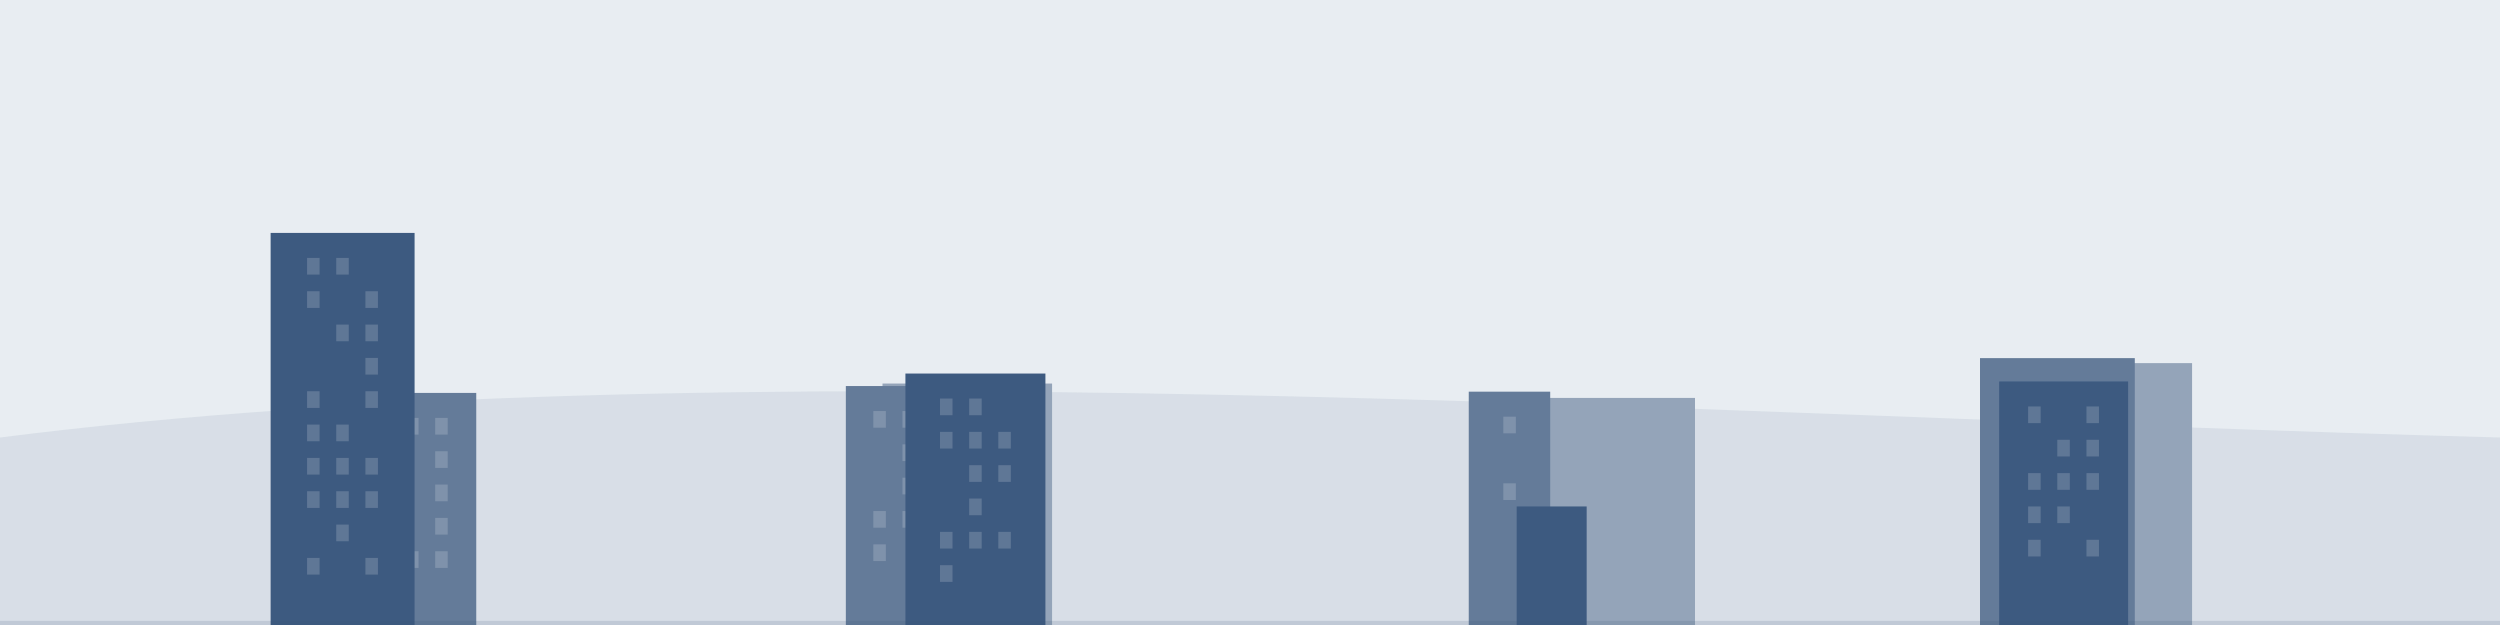
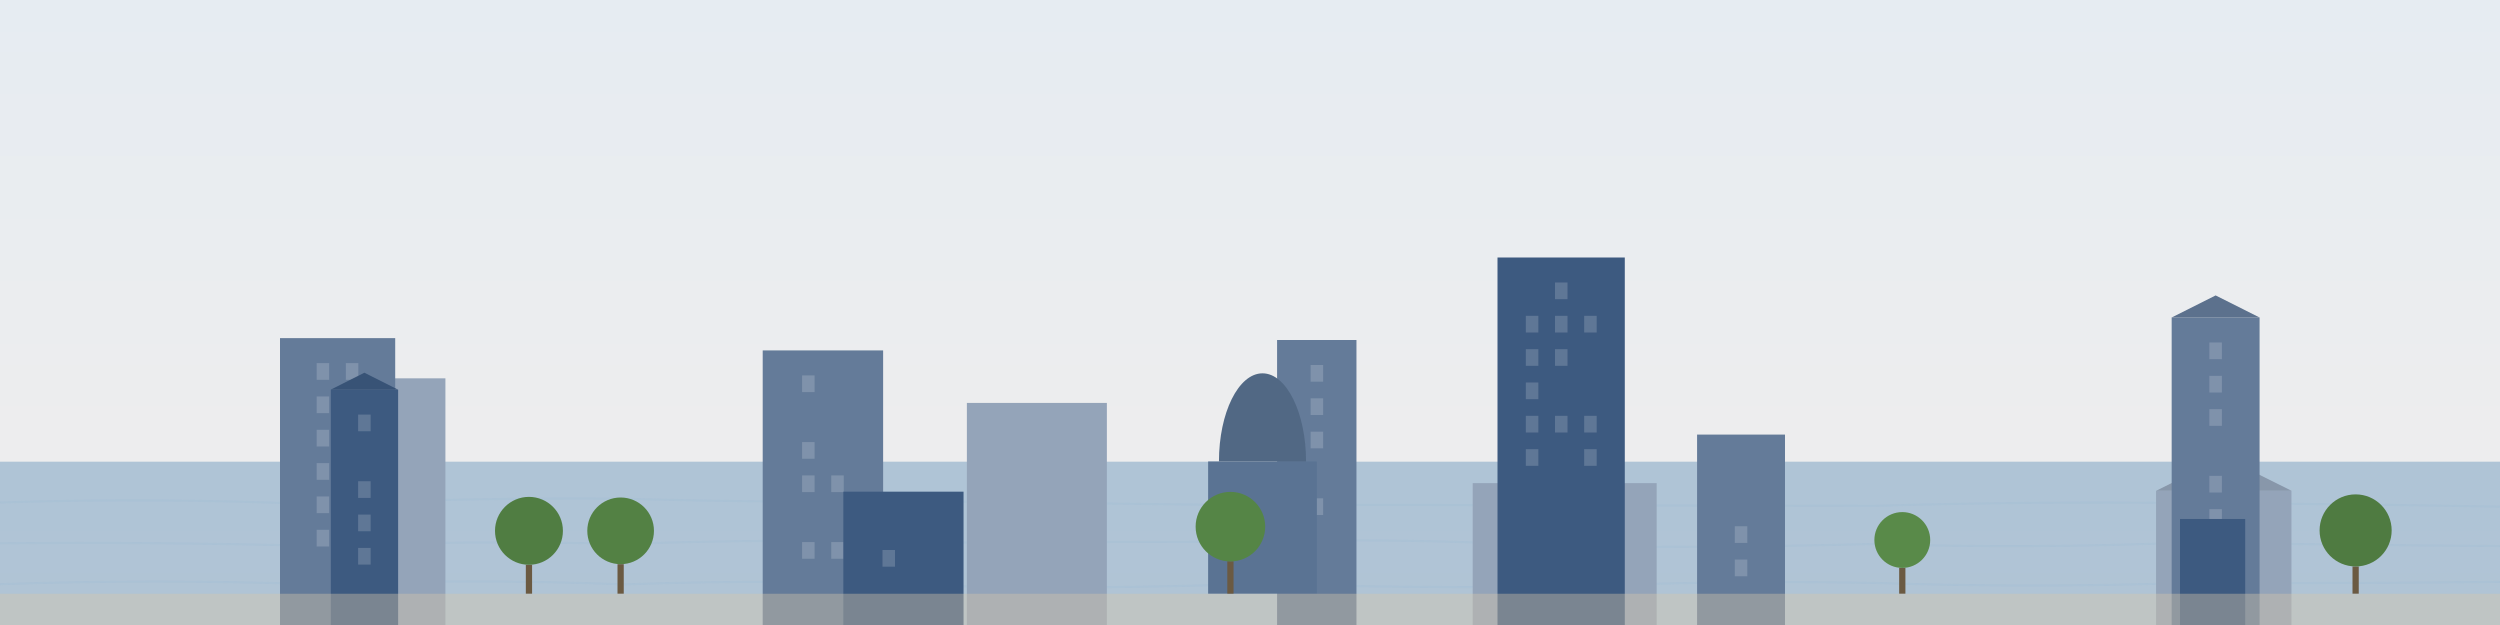
<svg xmlns="http://www.w3.org/2000/svg" viewBox="0 0 1200 300" width="1200" height="300">
-   <rect width="1200" height="300" fill="#e8edf2" />
-   <path d="M0 300 L0 210.0 C347.1 165.9, 803.6 199.2, 1200 210.0 L1200 300 Z" fill="#b1bdcc" opacity="0.3" />
-   <rect x="137.5" y="204.3" width="44.5" height="95.7" fill="#94a4b9" />
-   <rect x="423.6" y="184.1" width="81.4" height="115.9" fill="#94a4b9" />
-   <rect x="740.2" y="191.0" width="73.4" height="109.0" fill="#94a4b9" />
-   <rect x="983.7" y="174.3" width="68.5" height="125.7" fill="#94a4b9" />
-   <rect x="167.1" y="188.6" width="61.5" height="111.4" fill="#647b99" />
-   <rect x="180.9" y="200.6" width="6" height="8" fill="#9aa9bd" opacity="0.5" />
-   <rect x="194.9" y="200.6" width="6" height="8" fill="#9aa9bd" opacity="0.5" />
-   <rect x="208.9" y="200.6" width="6" height="8" fill="#9aa9bd" opacity="0.5" />
-   <rect x="180.9" y="216.6" width="6" height="8" fill="#9aa9bd" opacity="0.5" />
-   <rect x="208.9" y="216.6" width="6" height="8" fill="#9aa9bd" opacity="0.5" />
-   <rect x="180.9" y="232.6" width="6" height="8" fill="#9aa9bd" opacity="0.5" />
-   <rect x="208.9" y="232.6" width="6" height="8" fill="#9aa9bd" opacity="0.5" />
-   <rect x="180.9" y="248.6" width="6" height="8" fill="#9aa9bd" opacity="0.5" />
-   <rect x="208.9" y="248.6" width="6" height="8" fill="#9aa9bd" opacity="0.5" />
-   <rect x="180.9" y="264.6" width="6" height="8" fill="#9aa9bd" opacity="0.5" />
-   <rect x="194.9" y="264.6" width="6" height="8" fill="#9aa9bd" opacity="0.5" />
-   <rect x="208.9" y="264.6" width="6" height="8" fill="#9aa9bd" opacity="0.5" />
-   <rect x="406.0" y="185.3" width="60.3" height="114.7" fill="#647b99" />
-   <rect x="419.2" y="197.3" width="6" height="8" fill="#9aa9bd" opacity="0.5" />
-   <rect x="433.2" y="197.3" width="6" height="8" fill="#9aa9bd" opacity="0.5" />
-   <rect x="447.2" y="197.3" width="6" height="8" fill="#9aa9bd" opacity="0.5" />
-   <rect x="433.2" y="213.3" width="6" height="8" fill="#9aa9bd" opacity="0.5" />
-   <rect x="447.2" y="213.3" width="6" height="8" fill="#9aa9bd" opacity="0.5" />
-   <rect x="433.2" y="229.3" width="6" height="8" fill="#9aa9bd" opacity="0.5" />
-   <rect x="447.2" y="229.3" width="6" height="8" fill="#9aa9bd" opacity="0.5" />
-   <rect x="419.2" y="245.3" width="6" height="8" fill="#9aa9bd" opacity="0.5" />
-   <rect x="433.2" y="245.3" width="6" height="8" fill="#9aa9bd" opacity="0.5" />
-   <rect x="447.2" y="245.3" width="6" height="8" fill="#9aa9bd" opacity="0.5" />
-   <rect x="419.2" y="261.3" width="6" height="8" fill="#9aa9bd" opacity="0.5" />
-   <rect x="447.2" y="261.3" width="6" height="8" fill="#9aa9bd" opacity="0.5" />
-   <rect x="705.0" y="188.0" width="39.1" height="112.0" fill="#647b99" />
-   <rect x="721.6" y="200.0" width="6" height="8" fill="#9aa9bd" opacity="0.5" />
-   <rect x="721.6" y="232.0" width="6" height="8" fill="#9aa9bd" opacity="0.5" />
-   <rect x="950.4" y="171.9" width="74.3" height="128.1" fill="#647b99" />
-   <rect x="963.6" y="183.9" width="6" height="8" fill="#9aa9bd" opacity="0.5" />
-   <rect x="977.6" y="183.9" width="6" height="8" fill="#9aa9bd" opacity="0.5" />
-   <rect x="1005.6" y="183.9" width="6" height="8" fill="#9aa9bd" opacity="0.5" />
-   <rect x="963.6" y="199.9" width="6" height="8" fill="#9aa9bd" opacity="0.5" />
-   <rect x="977.6" y="199.9" width="6" height="8" fill="#9aa9bd" opacity="0.5" />
-   <rect x="963.6" y="215.9" width="6" height="8" fill="#9aa9bd" opacity="0.5" />
-   <rect x="977.6" y="215.9" width="6" height="8" fill="#9aa9bd" opacity="0.5" />
-   <rect x="991.6" y="215.9" width="6" height="8" fill="#9aa9bd" opacity="0.5" />
-   <rect x="963.6" y="231.9" width="6" height="8" fill="#9aa9bd" opacity="0.5" />
-   <rect x="991.6" y="231.9" width="6" height="8" fill="#9aa9bd" opacity="0.5" />
-   <rect x="1005.6" y="231.9" width="6" height="8" fill="#9aa9bd" opacity="0.5" />
-   <rect x="963.6" y="247.9" width="6" height="8" fill="#9aa9bd" opacity="0.5" />
-   <rect x="991.6" y="247.9" width="6" height="8" fill="#9aa9bd" opacity="0.5" />
-   <rect x="1005.6" y="247.9" width="6" height="8" fill="#9aa9bd" opacity="0.5" />
-   <rect x="963.6" y="263.9" width="6" height="8" fill="#9aa9bd" opacity="0.5" />
-   <rect x="977.6" y="263.9" width="6" height="8" fill="#9aa9bd" opacity="0.5" />
-   <rect x="991.6" y="263.9" width="6" height="8" fill="#9aa9bd" opacity="0.5" />
-   <rect x="1005.6" y="263.9" width="6" height="8" fill="#9aa9bd" opacity="0.5" />
-   <rect x="129.9" y="111.8" width="69.1" height="188.2" fill="#3d5a80" />
-   <rect x="147.4" y="123.8" width="6" height="8" fill="#8194ac" opacity="0.5" />
-   <rect x="161.4" y="123.8" width="6" height="8" fill="#8194ac" opacity="0.5" />
-   <rect x="147.4" y="139.8" width="6" height="8" fill="#8194ac" opacity="0.5" />
-   <rect x="175.4" y="139.8" width="6" height="8" fill="#8194ac" opacity="0.5" />
-   <rect x="161.4" y="155.8" width="6" height="8" fill="#8194ac" opacity="0.5" />
-   <rect x="175.4" y="155.8" width="6" height="8" fill="#8194ac" opacity="0.5" />
-   <rect x="175.4" y="171.8" width="6" height="8" fill="#8194ac" opacity="0.5" />
-   <rect x="147.4" y="187.8" width="6" height="8" fill="#8194ac" opacity="0.5" />
-   <rect x="175.4" y="187.8" width="6" height="8" fill="#8194ac" opacity="0.5" />
-   <rect x="147.4" y="203.8" width="6" height="8" fill="#8194ac" opacity="0.5" />
-   <rect x="161.4" y="203.8" width="6" height="8" fill="#8194ac" opacity="0.5" />
-   <rect x="147.4" y="219.8" width="6" height="8" fill="#8194ac" opacity="0.5" />
-   <rect x="161.4" y="219.8" width="6" height="8" fill="#8194ac" opacity="0.5" />
-   <rect x="175.4" y="219.8" width="6" height="8" fill="#8194ac" opacity="0.5" />
-   <rect x="147.4" y="235.8" width="6" height="8" fill="#8194ac" opacity="0.5" />
-   <rect x="161.4" y="235.8" width="6" height="8" fill="#8194ac" opacity="0.5" />
-   <rect x="175.4" y="235.8" width="6" height="8" fill="#8194ac" opacity="0.5" />
-   <rect x="161.4" y="251.8" width="6" height="8" fill="#8194ac" opacity="0.5" />
-   <rect x="147.4" y="267.8" width="6" height="8" fill="#8194ac" opacity="0.5" />
-   <rect x="175.4" y="267.8" width="6" height="8" fill="#8194ac" opacity="0.5" />
-   <rect x="434.6" y="179.3" width="67.2" height="120.7" fill="#3d5a80" />
-   <rect x="451.2" y="191.3" width="6" height="8" fill="#8194ac" opacity="0.5" />
-   <rect x="465.2" y="191.3" width="6" height="8" fill="#8194ac" opacity="0.5" />
-   <rect x="451.2" y="207.3" width="6" height="8" fill="#8194ac" opacity="0.5" />
-   <rect x="465.2" y="207.3" width="6" height="8" fill="#8194ac" opacity="0.5" />
-   <rect x="479.2" y="207.3" width="6" height="8" fill="#8194ac" opacity="0.5" />
-   <rect x="465.2" y="223.3" width="6" height="8" fill="#8194ac" opacity="0.5" />
-   <rect x="479.2" y="223.3" width="6" height="8" fill="#8194ac" opacity="0.5" />
-   <rect x="465.2" y="239.3" width="6" height="8" fill="#8194ac" opacity="0.5" />
-   <rect x="451.2" y="255.3" width="6" height="8" fill="#8194ac" opacity="0.5" />
-   <rect x="465.2" y="255.3" width="6" height="8" fill="#8194ac" opacity="0.5" />
-   <rect x="479.2" y="255.3" width="6" height="8" fill="#8194ac" opacity="0.5" />
-   <rect x="451.2" y="271.3" width="6" height="8" fill="#8194ac" opacity="0.5" />
-   <rect x="728.0" y="243.1" width="33.6" height="56.9" fill="#3d5a80" />
-   <rect x="959.6" y="183.1" width="61.9" height="116.9" fill="#3d5a80" />
-   <rect x="973.5" y="195.1" width="6" height="8" fill="#8194ac" opacity="0.5" />
-   <rect x="1001.5" y="195.1" width="6" height="8" fill="#8194ac" opacity="0.5" />
-   <rect x="987.5" y="211.1" width="6" height="8" fill="#8194ac" opacity="0.5" />
-   <rect x="1001.5" y="211.1" width="6" height="8" fill="#8194ac" opacity="0.5" />
-   <rect x="973.5" y="227.1" width="6" height="8" fill="#8194ac" opacity="0.5" />
-   <rect x="987.5" y="227.1" width="6" height="8" fill="#8194ac" opacity="0.5" />
-   <rect x="1001.5" y="227.1" width="6" height="8" fill="#8194ac" opacity="0.5" />
-   <rect x="973.5" y="243.1" width="6" height="8" fill="#8194ac" opacity="0.5" />
-   <rect x="987.5" y="243.1" width="6" height="8" fill="#8194ac" opacity="0.5" />
-   <rect x="973.5" y="259.1" width="6" height="8" fill="#8194ac" opacity="0.5" />
-   <rect x="1001.5" y="259.1" width="6" height="8" fill="#8194ac" opacity="0.5" />
-   <rect x="0" y="298" width="1200" height="2" fill="#375173" opacity="0.15" />
+   <defs>
+     <linearGradient id="skyGrad" x1="0" y1="0" x2="0" y2="1">
+       <stop offset="0%" stop-color="#e6ecf2" />
+       <stop offset="100%" stop-color="#f0eeec" />
+     </linearGradient>
+   </defs>
+   <rect width="1200" height="300" fill="url(#skyGrad)" />
+   <rect x="0" y="221.6" width="1200" height="78.4" fill="#86a9c7" opacity="0.6" />
+   <path d="M0 241.2 Q75.0 238.8 150.0 242.0 Q225.0 238.8 300.0 239.4 Q375.0 241.5 450.0 240.6 Q525.0 241.7 600.0 242.5 Q675.0 242.2 750.0 242.6 Q825.0 242.7 900.0 242.8 Q975.0 240.6 1050.0 241.5 Q1125.0 241.8 1200.0 243.2" fill="none" stroke="#a2bdd4" stroke-width="1" opacity="0.4" />
+   <path d="M0 260.8 Q75.0 260.1 150.0 262.0 Q225.0 259.3 300.0 261.1 Q375.0 258.4 450.0 260.5 Q525.0 260.1 600.0 260.0 Q675.0 258.0 750.0 262.3 Q825.0 263.0 900.0 261.1 Q975.0 263.5 1050.0 260.4 Q1125.0 261.6 1200.0 262.1" fill="none" stroke="#a2bdd4" stroke-width="1" opacity="0.4" />
+   <path d="M0 280.4 Q75.0 277.9 150.0 280.4 Q225.0 277.7 300.0 280.5 Q375.0 277.8 450.0 281.2 Q525.0 283.0 600.0 280.3 Q675.0 282.3 750.0 281.7 Q825.0 278.5 900.0 279.8 Q975.0 282.3 1050.0 279.8 Q1125.0 280.1 1200.0 279.3" fill="none" stroke="#a2bdd4" stroke-width="1" opacity="0.4" />
+   <rect x="165.3" y="181.6" width="48.5" height="118.4" fill="#94a4b9" />
+   <rect x="464.1" y="193.4" width="67.2" height="106.6" fill="#94a4b9" />
+   <rect x="706.9" y="231.9" width="88.3" height="68.1" fill="#94a4b9" />
+   <rect x="1034.9" y="235.6" width="65.0" height="64.4" fill="#94a4b9" />
+   <polygon points="1034.9,235.6 1067.4,219.4 1100.0,235.6" fill="#8897aa" />
+   <rect x="134.4" y="162.3" width="55.3" height="137.7" fill="#647b99" />
+   <rect x="152.0" y="174.3" width="6" height="8" fill="#9aa9bd" opacity="0.5" />
+   <rect x="166.0" y="174.3" width="6" height="8" fill="#9aa9bd" opacity="0.5" />
+   <rect x="152.0" y="190.3" width="6" height="8" fill="#9aa9bd" opacity="0.5" />
+   <rect x="166.0" y="190.3" width="6" height="8" fill="#9aa9bd" opacity="0.5" />
+   <rect x="152.0" y="206.3" width="6" height="8" fill="#9aa9bd" opacity="0.5" />
+   <rect x="166.0" y="206.3" width="6" height="8" fill="#9aa9bd" opacity="0.5" />
+   <rect x="152.0" y="222.3" width="6" height="8" fill="#9aa9bd" opacity="0.5" />
+   <rect x="152.0" y="238.3" width="6" height="8" fill="#9aa9bd" opacity="0.5" />
+   <rect x="152.0" y="254.3" width="6" height="8" fill="#9aa9bd" opacity="0.5" />
+   <rect x="366.1" y="168.2" width="57.8" height="131.8" fill="#647b99" />
+   <rect x="385.0" y="180.2" width="6" height="8" fill="#9aa9bd" opacity="0.5" />
+   <rect x="385.0" y="212.2" width="6" height="8" fill="#9aa9bd" opacity="0.5" />
+   <rect x="385.0" y="228.2" width="6" height="8" fill="#9aa9bd" opacity="0.5" />
+   <rect x="399.0" y="228.2" width="6" height="8" fill="#9aa9bd" opacity="0.5" />
+   <rect x="385.0" y="260.2" width="6" height="8" fill="#9aa9bd" opacity="0.5" />
+   <rect x="399.0" y="260.2" width="6" height="8" fill="#9aa9bd" opacity="0.5" />
+   <rect x="613.0" y="163.2" width="38.1" height="136.8" fill="#647b99" />
+   <rect x="629.1" y="175.2" width="6" height="8" fill="#9aa9bd" opacity="0.5" />
+   <rect x="629.1" y="191.2" width="6" height="8" fill="#9aa9bd" opacity="0.5" />
+   <rect x="629.1" y="207.2" width="6" height="8" fill="#9aa9bd" opacity="0.5" />
+   <rect x="629.1" y="239.2" width="6" height="8" fill="#9aa9bd" opacity="0.5" />
+   <rect x="814.6" y="208.6" width="42.2" height="91.4" fill="#647b99" />
+   <rect x="832.7" y="252.6" width="6" height="8" fill="#9aa9bd" opacity="0.5" />
+   <rect x="832.7" y="268.6" width="6" height="8" fill="#9aa9bd" opacity="0.5" />
+   <rect x="1042.4" y="152.4" width="42.2" height="147.6" fill="#647b99" />
+   <polygon points="1042.4,152.4 1063.5,141.8 1084.6,152.4" fill="#5c718d" />
+   <rect x="1060.5" y="164.4" width="6" height="8" fill="#9aa9bd" opacity="0.5" />
+   <rect x="1060.5" y="180.4" width="6" height="8" fill="#9aa9bd" opacity="0.5" />
+   <rect x="1060.5" y="196.4" width="6" height="8" fill="#9aa9bd" opacity="0.5" />
+   <rect x="1060.5" y="228.4" width="6" height="8" fill="#9aa9bd" opacity="0.5" />
+   <rect x="1060.5" y="244.4" width="6" height="8" fill="#9aa9bd" opacity="0.5" />
+   <rect x="158.8" y="187.0" width="32.3" height="113.0" fill="#3d5a80" />
+   <polygon points="158.8,187.0 174.9,178.9 191.0,187.0" fill="#385376" />
+   <rect x="171.9" y="199.0" width="6" height="8" fill="#8194ac" opacity="0.5" />
+   <rect x="171.9" y="231.0" width="6" height="8" fill="#8194ac" opacity="0.5" />
+   <rect x="171.9" y="247.0" width="6" height="8" fill="#8194ac" opacity="0.5" />
+   <rect x="171.9" y="263.0" width="6" height="8" fill="#8194ac" opacity="0.5" />
+   <rect x="404.8" y="236.0" width="57.7" height="64.0" fill="#3d5a80" />
+   <rect x="423.6" y="264.0" width="6" height="8" fill="#8194ac" opacity="0.5" />
+   <rect x="718.8" y="123.6" width="61.1" height="176.4" fill="#3d5a80" />
+   <rect x="746.4" y="135.6" width="6" height="8" fill="#8194ac" opacity="0.5" />
+   <rect x="732.4" y="151.6" width="6" height="8" fill="#8194ac" opacity="0.5" />
+   <rect x="746.4" y="151.6" width="6" height="8" fill="#8194ac" opacity="0.5" />
+   <rect x="760.4" y="151.6" width="6" height="8" fill="#8194ac" opacity="0.5" />
+   <rect x="732.4" y="167.6" width="6" height="8" fill="#8194ac" opacity="0.5" />
+   <rect x="746.4" y="167.6" width="6" height="8" fill="#8194ac" opacity="0.5" />
+   <rect x="732.4" y="183.6" width="6" height="8" fill="#8194ac" opacity="0.5" />
+   <rect x="732.4" y="199.6" width="6" height="8" fill="#8194ac" opacity="0.5" />
+   <rect x="746.4" y="199.6" width="6" height="8" fill="#8194ac" opacity="0.5" />
+   <rect x="760.4" y="199.6" width="6" height="8" fill="#8194ac" opacity="0.5" />
+   <rect x="732.4" y="215.6" width="6" height="8" fill="#8194ac" opacity="0.5" />
+   <rect x="760.4" y="215.6" width="6" height="8" fill="#8194ac" opacity="0.5" />
+   <rect x="1046.4" y="249.1" width="31.3" height="50.9" fill="#3d5a80" />
+   <rect x="579.9" y="221.5" width="52.2" height="63.5" fill="#5a7393" />
+   <path d="M585.1 221.5 A20.9 42.3 0 0 1 626.9 221.5" fill="#516884" />
+   <line x1="297.9" y1="285.0" x2="297.9" y2="270.8" stroke="#6b5a42" stroke-width="3" />
+   <circle cx="297.9" cy="254.8" r="16.0" fill="#538144" />
+   <line x1="590.6" y1="285.0" x2="590.6" y2="269.4" stroke="#6b5a42" stroke-width="3" />
+   <circle cx="590.6" cy="252.8" r="16.7" fill="#558546" />
+   <line x1="913.1" y1="285.0" x2="913.1" y2="272.6" stroke="#6b5a42" stroke-width="3" />
+   <circle cx="913.1" cy="259.2" r="13.4" fill="#598a49" />
+   <line x1="1130.7" y1="285.0" x2="1130.7" y2="271.9" stroke="#6b5a42" stroke-width="3" />
+   <circle cx="1130.7" cy="254.6" r="17.3" fill="#4f7b41" />
+   <line x1="253.9" y1="285.0" x2="253.9" y2="271.1" stroke="#6b5a42" stroke-width="3" />
+   <circle cx="253.9" cy="254.8" r="16.3" fill="#507d42" />
+   <rect x="0" y="285" width="1200" height="15" fill="#d4c5a9" opacity="0.4" />
</svg>
